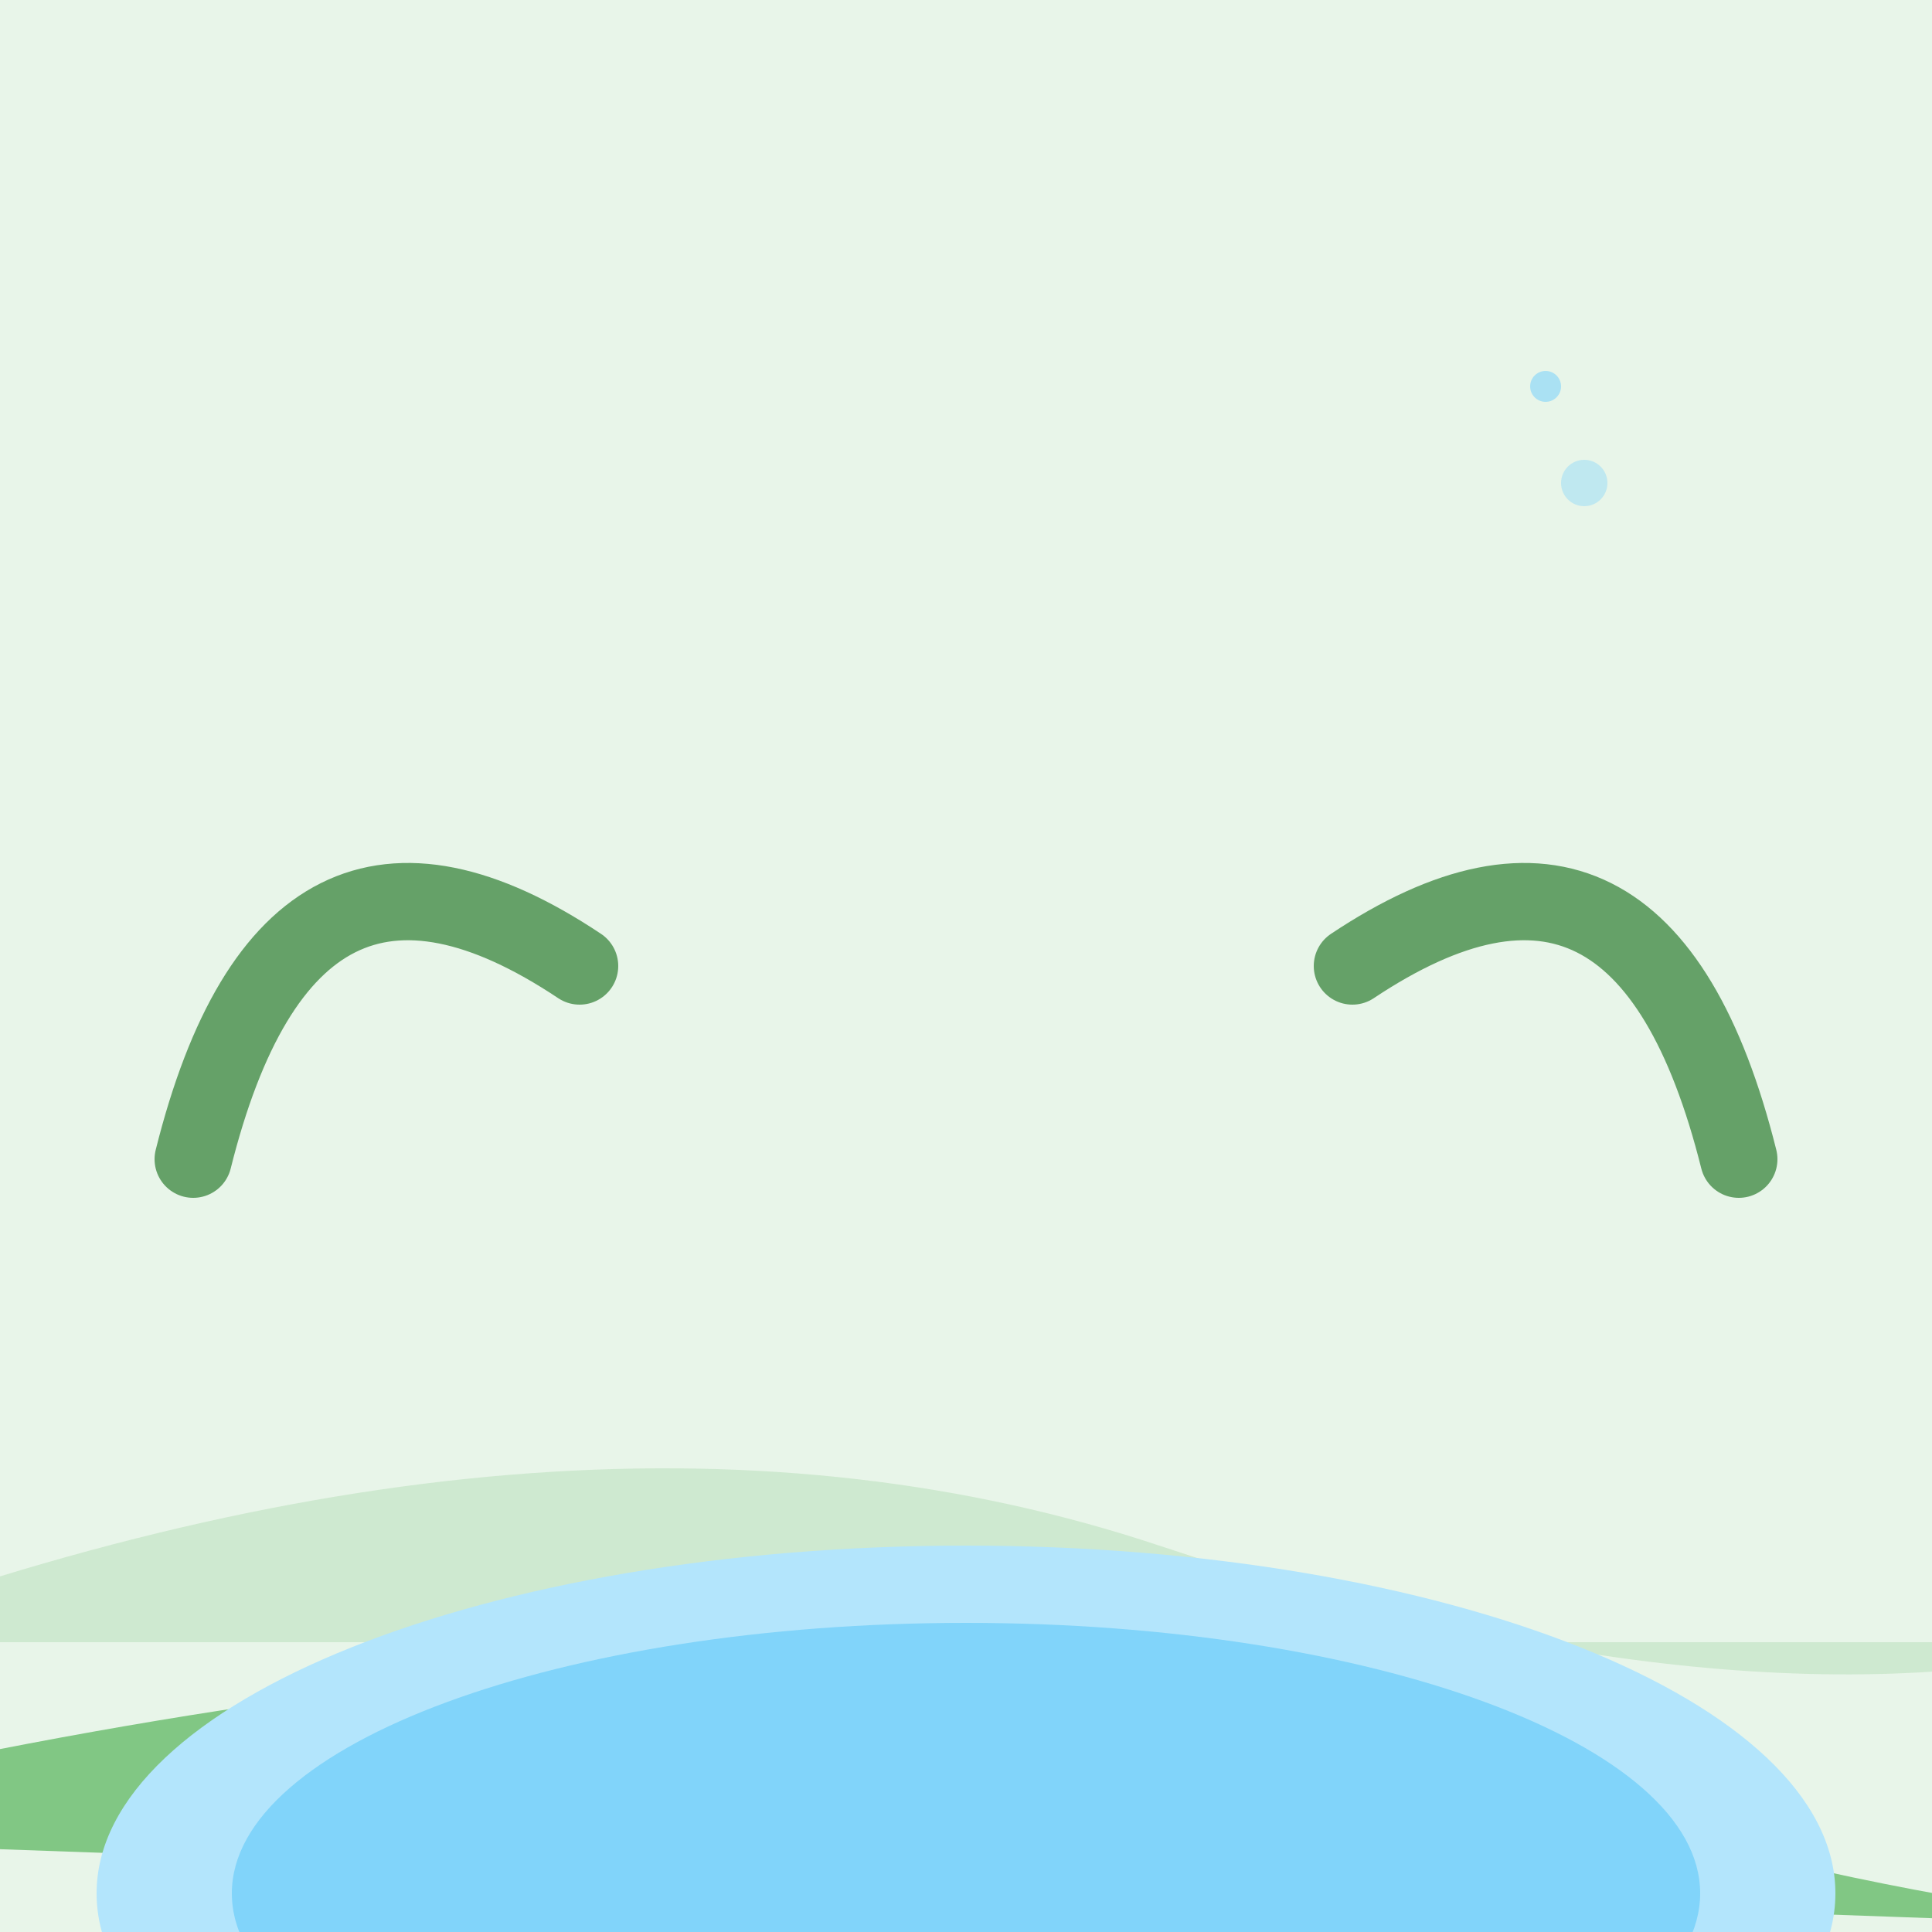
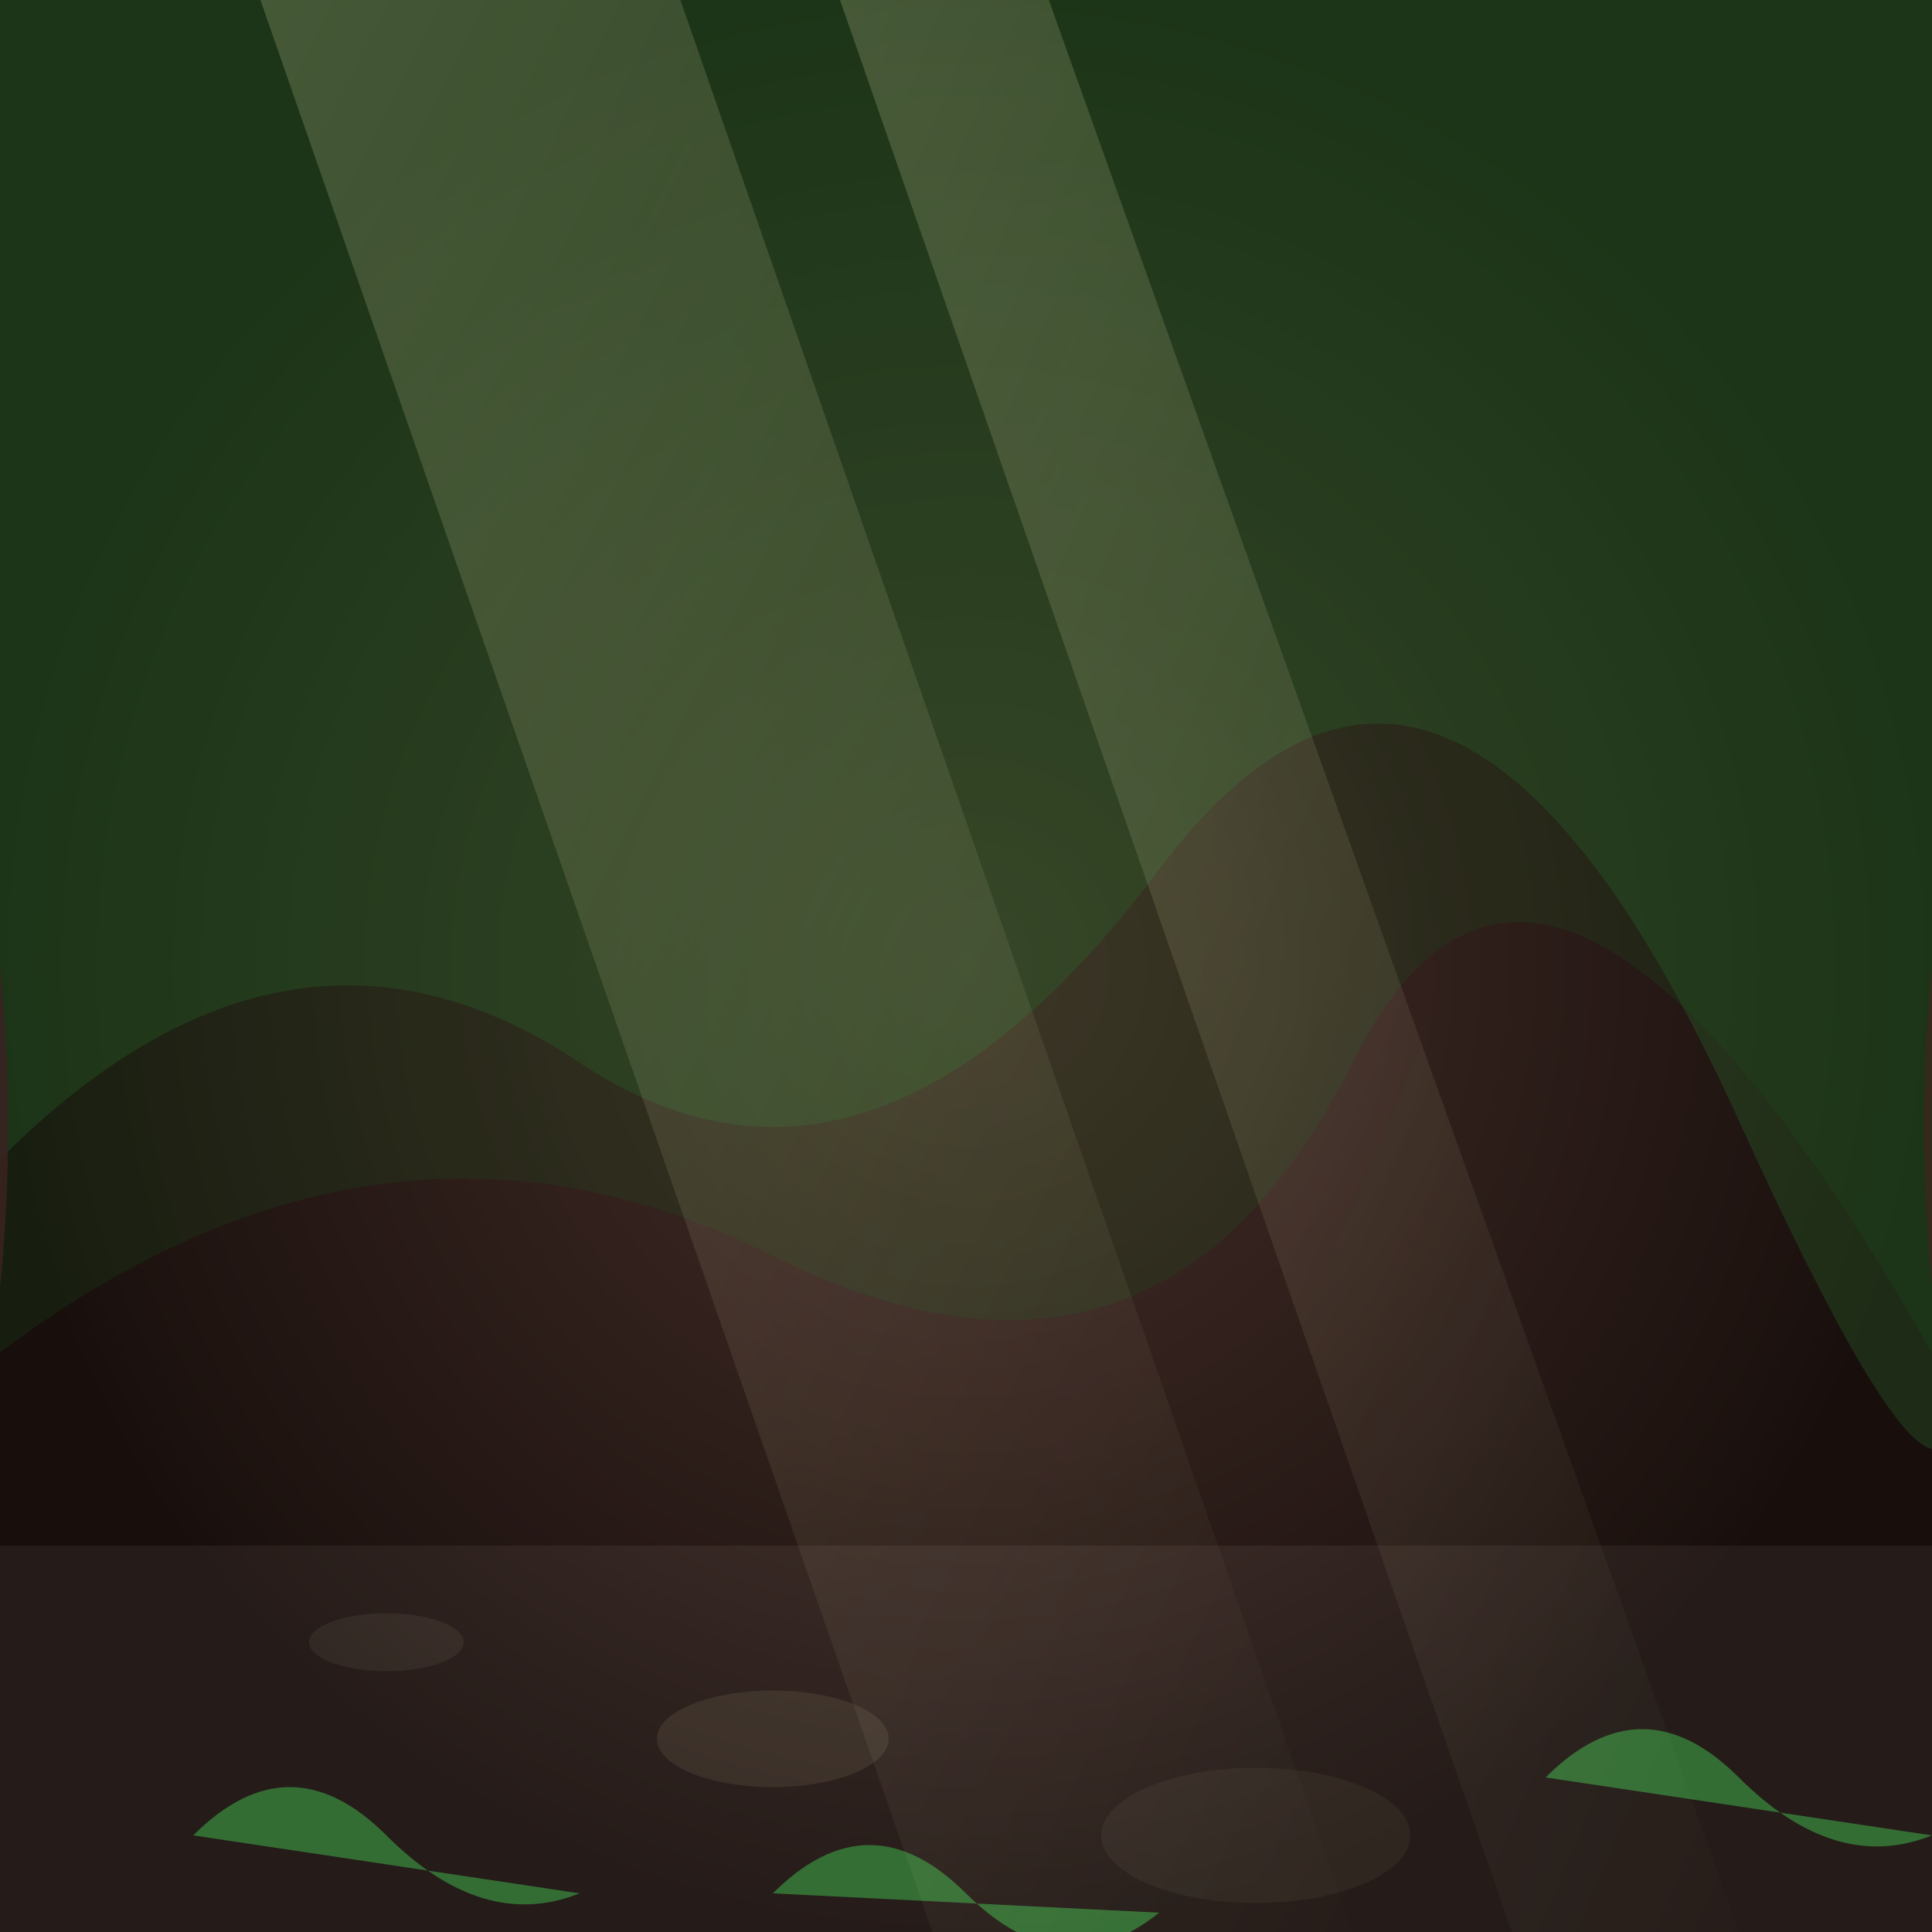
<svg xmlns="http://www.w3.org/2000/svg" viewBox="0 0 1000 1000">
-   <rect width="1000" height="1000" fill="#E8F5E9" />
-   <path d="M-100 850 Q300 700 600 800 T1100 850" fill="#C8E6C9" opacity="0.8" />
-   <path d="M-200 950 Q400 800 700 900 T1200 1000" fill="#81C784" />
-   <ellipse cx="500" cy="980" rx="450" ry="180" fill="#B3E5FC" />
-   <ellipse cx="500" cy="980" rx="380" ry="140" fill="#4FC3F7" opacity="0.5" />
-   <path d="M100 600 Q150 400 300 500" stroke="#2E7D32" stroke-width="40" stroke-linecap="round" fill="none" opacity="0.7" />
-   <path d="M900 600 Q850 400 700 500" stroke="#2E7D32" stroke-width="40" stroke-linecap="round" fill="none" opacity="0.7" />
-   <circle cx="800" cy="200" r="8" fill="#81D4FA" opacity="0.6" />
-   <circle cx="820" cy="250" r="12" fill="#81D4FA" opacity="0.4" />
+   <defs>
+     <radialGradient id="forest-grad" cx="50%" cy="50%" r="50%">
+       <stop offset="0%" stop-color="#4E342E" />
+       <stop offset="100%" stop-color="#1B110E" />
+     </radialGradient>
+     <linearGradient id="sun-ray" x1="0" y1="0" x2="1" y2="1">
+       <stop offset="0%" stop-color="#FFF9C4" stop-opacity="0.2" />
+       <stop offset="100%" stop-color="#FFF9C4" stop-opacity="0" />
+     </linearGradient>
+   </defs>
+   <rect width="1000" height="1000" fill="url(#forest-grad)" />
+   <path d="M0 600 Q150 450 300 550 T600 450 T900 580 T1000 600 V0 H0 Z" fill="#2E7D32" opacity="0.3" />
+   <path d="M0 700 Q200 550 400 650 T700 550 T1000 700 V0 H0 Z" fill="#1B5E20" opacity="0.2" />
+   <path d="M-100 1000 Q150 500 -200 0" fill="#3E2723" opacity="0.9" />
+   <path d="M-100 1000 Q120 500 -180 0" fill="#4E342E" opacity="0.5" />
+   <path d="M1100 1000 Q850 500 1200 0" fill="#3D2B1F" opacity="0.9" />
+   <rect width="1000" height="800" fill="#000" opacity="0.1" />
+   <g fill="#2E7D32" opacity="0.8">
+     <path d="M100 950 Q150 900 200 950 T300 980" />
+     <path d="M800 920 Q850 870 900 920 T1000 950" />
+     <path d="M400 980 Q450 930 500 980 T600 990" />
+   </g>
+   <polygon points="100,-100 300,-150 700,1000 500,1050" fill="url(#sun-ray)" />
+   <polygon points="400,-100 500,-120 900,1000 800,1050" fill="url(#sun-ray)" />
+   <ellipse cx="400" cy="900" rx="60" ry="25" fill="#FFF9C4" opacity="0.08" />
+   <ellipse cx="650" cy="950" rx="80" ry="35" fill="#FFF9C4" opacity="0.05" />
+   <ellipse cx="200" cy="850" rx="40" ry="15" fill="#FFF9C4" opacity="0.06" />
+   <rect x="0" y="800" width="1000" height="200" fill="#E0F2F1" opacity="0.05" />
</svg>
